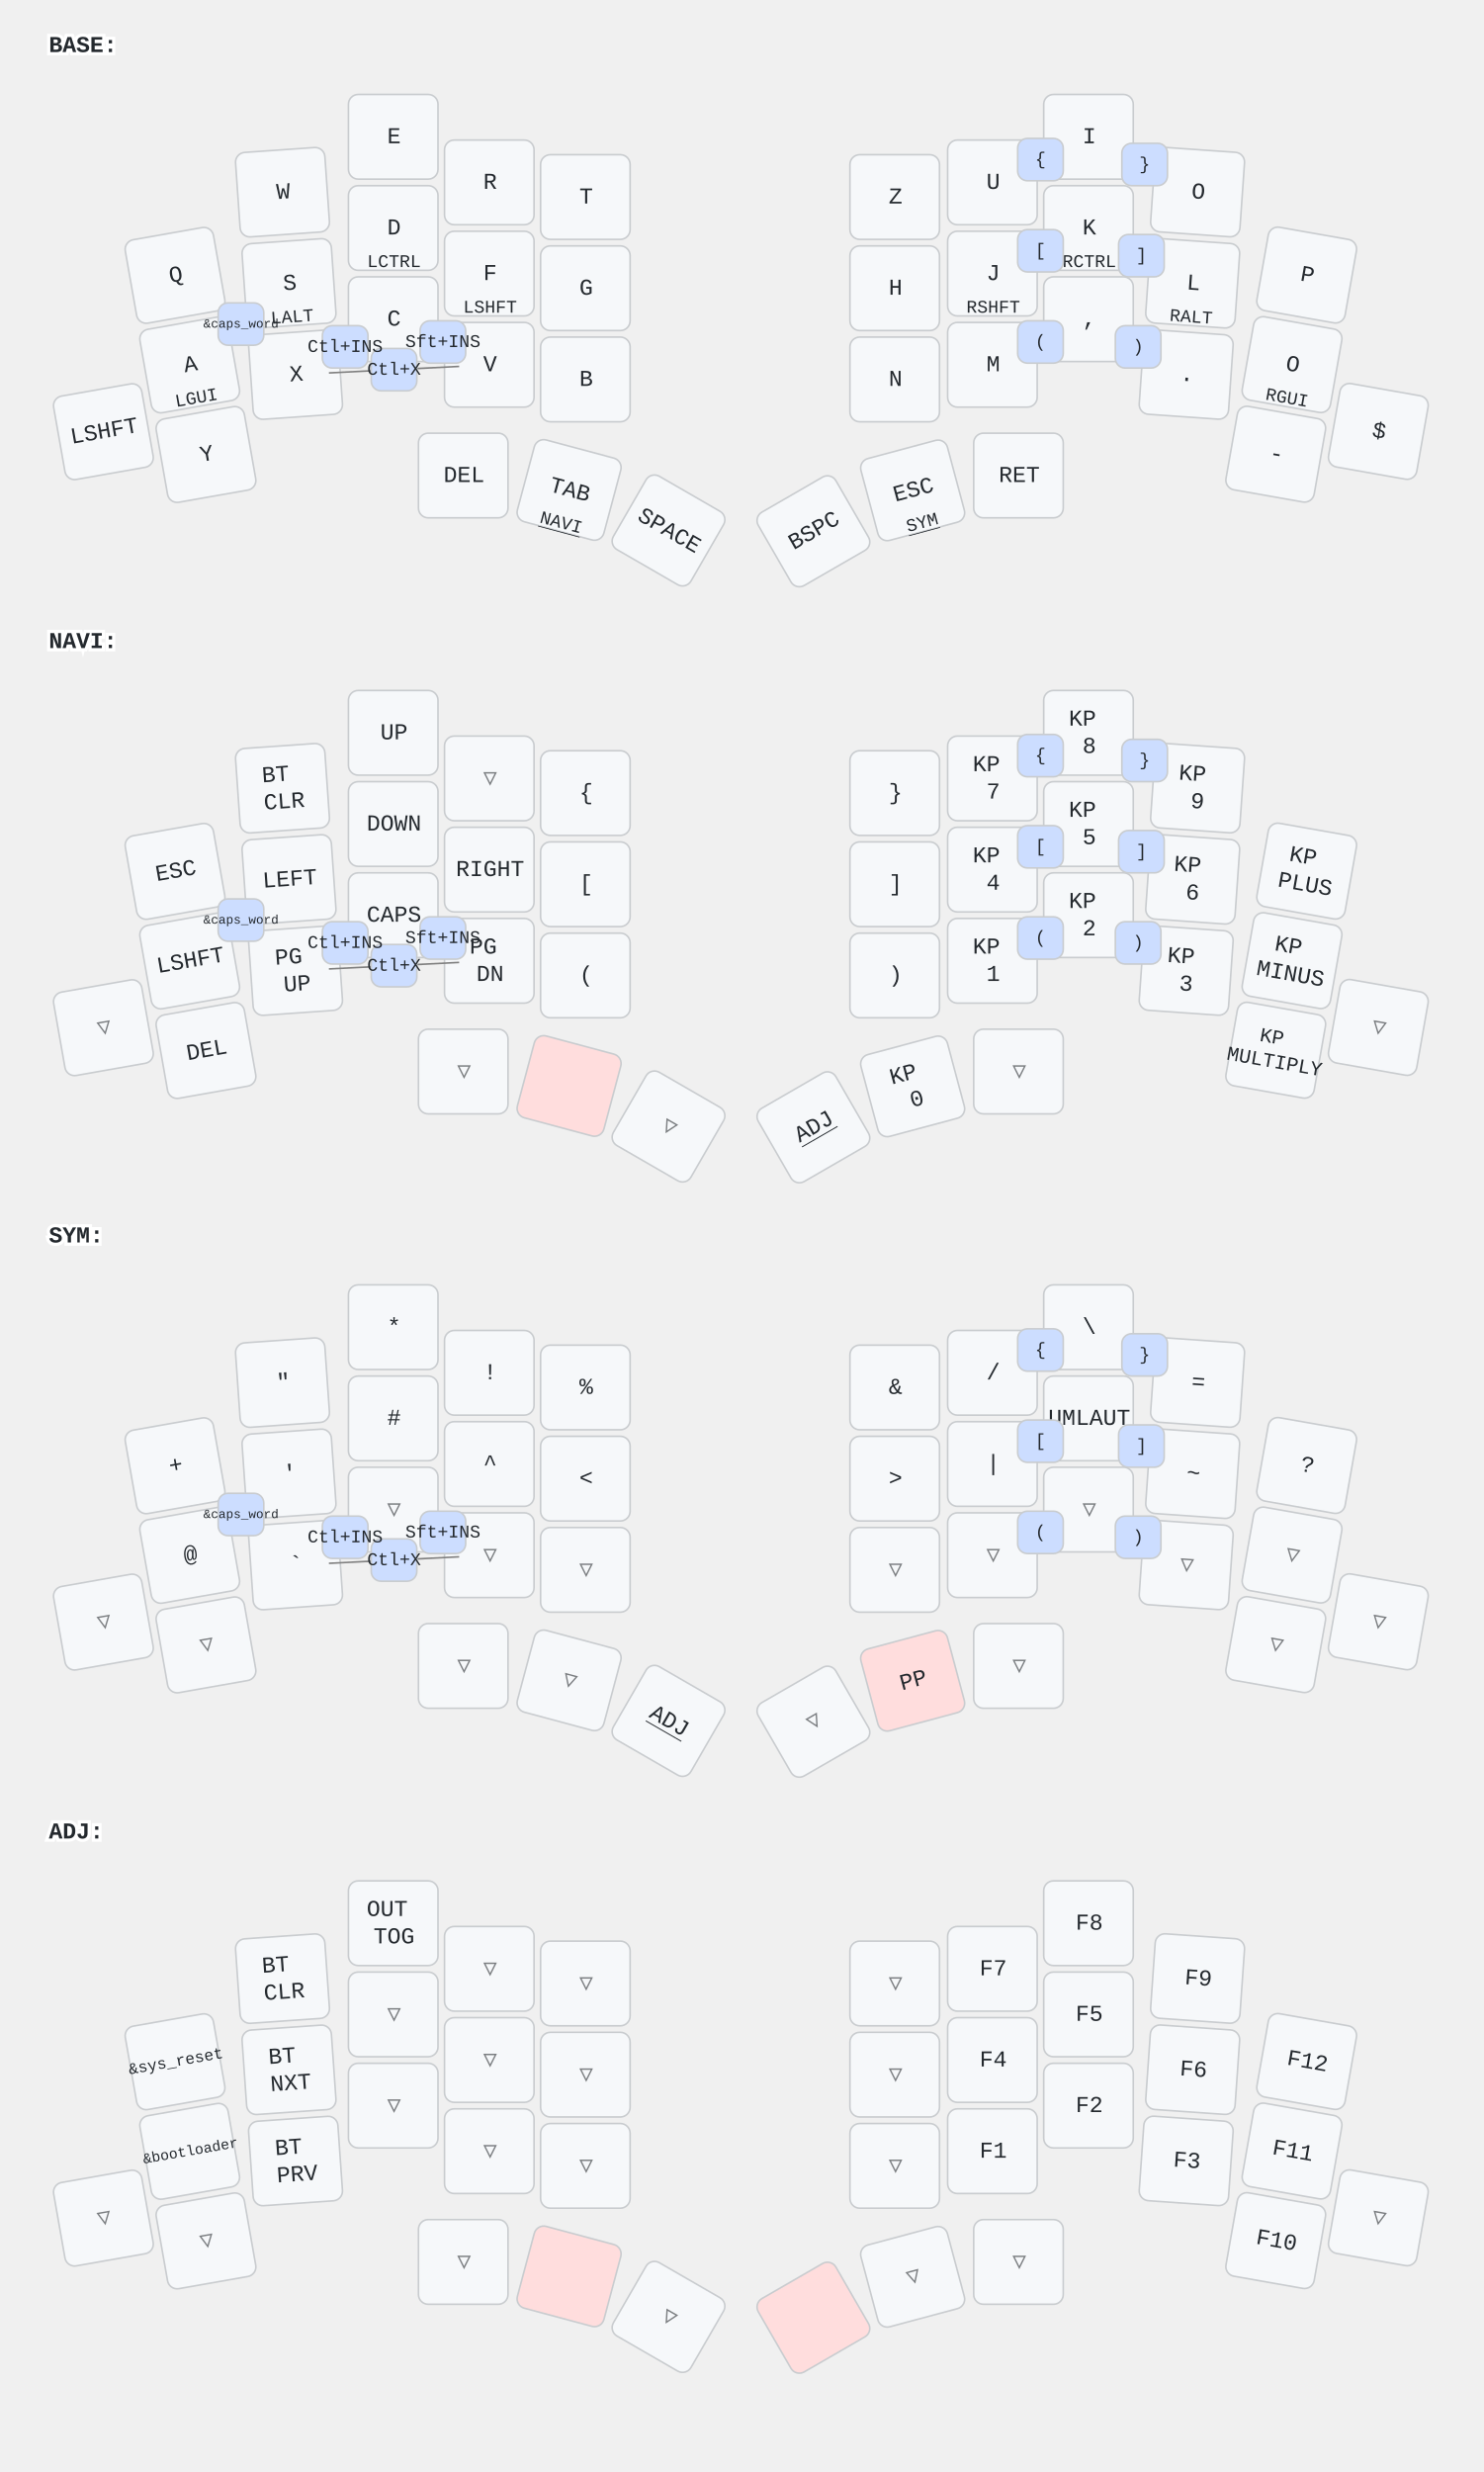
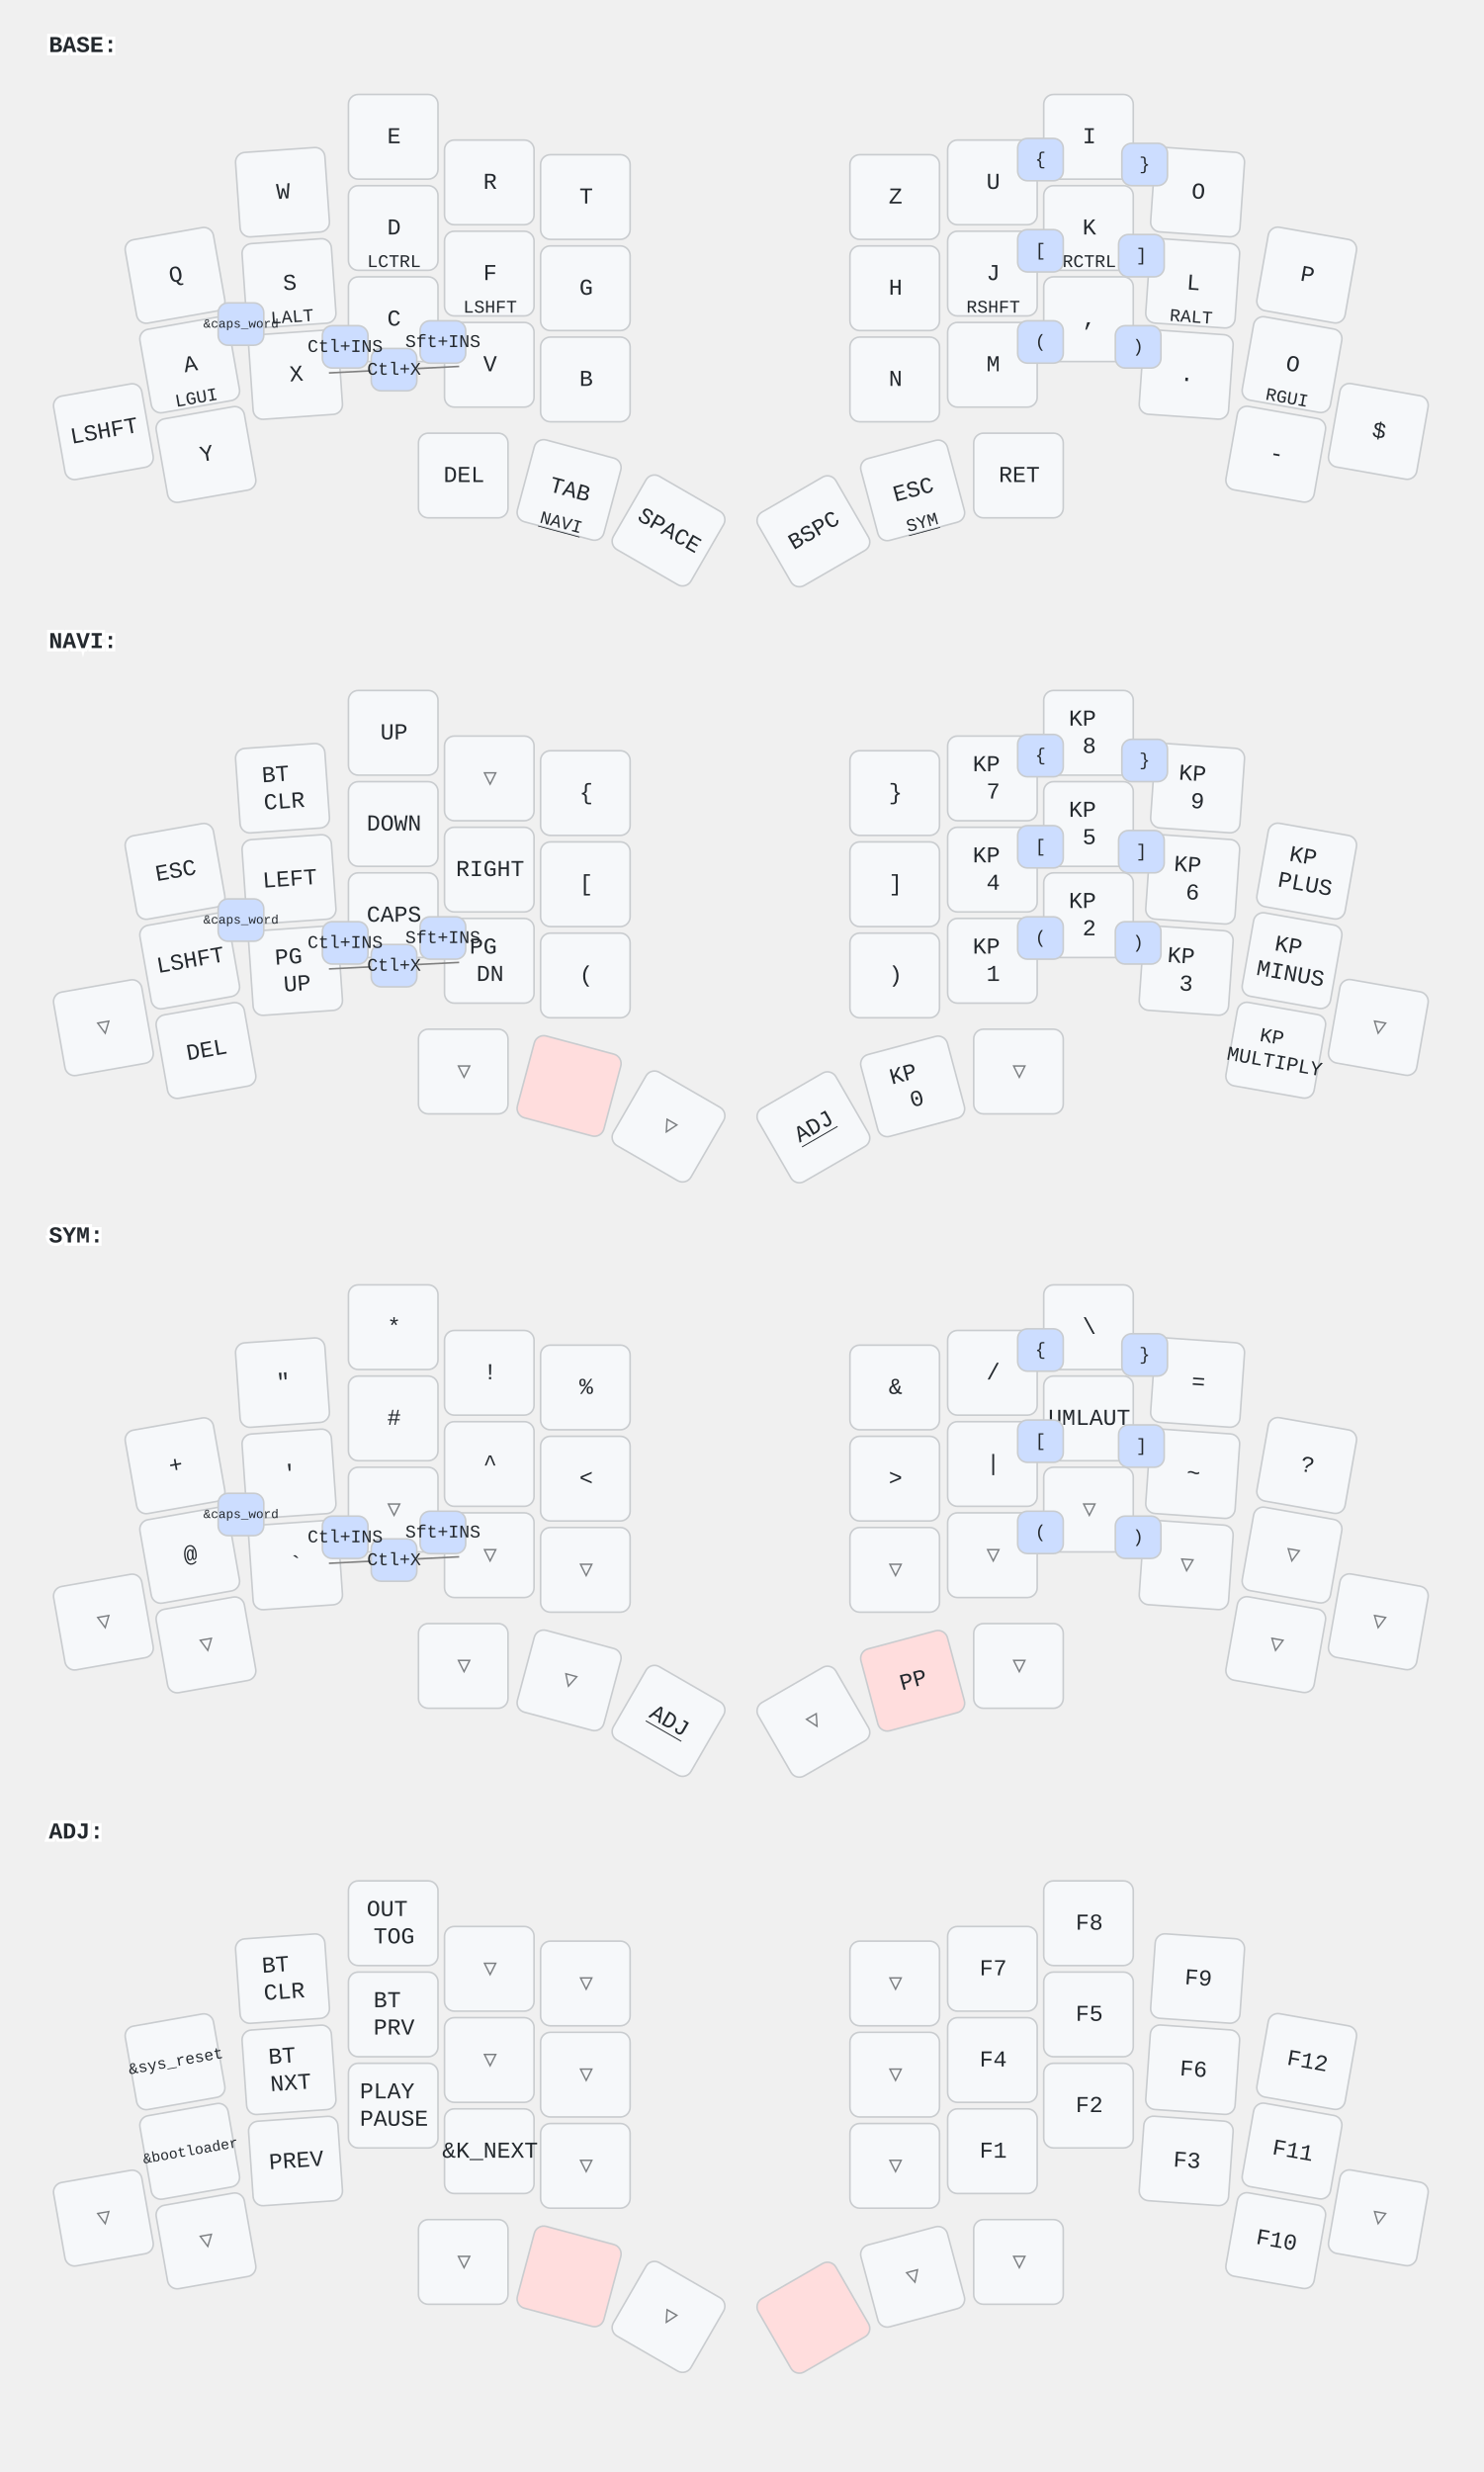
<svg xmlns="http://www.w3.org/2000/svg" width="911" height="1518" viewBox="0 0 911 1518" class="keymap">
  <style>/* inherit to force styles through use tags */
svg path {
    fill: inherit;
}

/* font and background color specifications */
svg.keymap {
    font-family: SFMono-Regular,Consolas,Liberation Mono,Menlo,monospace;
    font-size: 14px;
    font-kerning: normal;
    text-rendering: optimizeLegibility;
    fill: #24292e;
}

/* default key styling */
rect.key {
    fill: #f6f8fa;
}

rect.key, rect.combo {
    stroke: #c9cccf;
    stroke-width: 1;
}

/* default key side styling, only used is draw_key_sides is set */
rect.side {
    filter: brightness(90%);
}

/* color accent for combo boxes */
rect.combo, rect.combo-separate {
    fill: #cdf;
}

/* color accent for held keys */
rect.held, rect.combo.held {
    fill: #fdd;
}

/* color accent for ghost (optional) keys */
rect.ghost, rect.combo.ghost {
    stroke-dasharray: 4, 4;
    stroke-width: 2;
}

text {
    text-anchor: middle;
    dominant-baseline: middle;
}

/* styling for layer labels */
text.label {
    font-weight: bold;
    text-anchor: start;
    stroke: white;
    stroke-width: 4;
    paint-order: stroke;
}

/* styling for optional footer */
text.footer {
    text-anchor: end;
    dominant-baseline: auto;
    stroke: white;
    stroke-width: 4;
    paint-order: stroke;
}

/* styling for combo tap, and key non-tap label text */
text.combo, text.hold, text.shifted, text.left, text.right {
    font-size: 11px;
}

text.hold {
    text-anchor: middle;
    dominant-baseline: auto;
}

text.shifted {
    text-anchor: middle;
    dominant-baseline: hanging;
}

text.left {
    text-anchor: start;
}

text.right {
    text-anchor: end;
}

text.layer-activator {
    text-decoration: underline;
}

/* styling for hold/shifted label text in combo box */
text.combo.hold, text.combo.shifted, text.combo.left, text.combo.right {
    font-size: 8px;
}

/* lighter symbol for transparent keys */
text.trans {
    fill: #7b7e81;
}

/* styling for combo dendrons */
path.combo {
    stroke-width: 1;
    stroke: gray;
    fill: none;
}

/* Start Tabler Icons Cleanup */
/* cannot use height/width with glyphs */
.icon-tabler &gt; path {
    fill: inherit;
    stroke: inherit;
    stroke-width: 2;
}
/* hide tabler's default box */
.icon-tabler &gt; path[stroke="none"][fill="none"] {
    visibility: hidden;
}
/* End Tabler Icons Cleanup */
</style>
  <g transform="translate(30, 0)" class="layer-BASE">
    <text x="0" y="28" class="label" id="BASE">BASE:</text>
    <g transform="translate(0, 56)">
      <g transform="translate(78, 113) rotate(-10.0)" class="key keypos-0">
        <rect rx="6" ry="6" x="-28" y="-26" width="55" height="52" class="key" />
        <text x="0" y="0" class="key tap">Q</text>
      </g>
      <g transform="translate(144, 62) rotate(-4.0)" class="key keypos-1">
        <rect rx="6" ry="6" x="-28" y="-26" width="55" height="52" class="key" />
        <text x="0" y="0" class="key tap">W</text>
      </g>
      <g transform="translate(212, 28)" class="key keypos-2">
        <rect rx="6" ry="6" x="-28" y="-26" width="55" height="52" class="key" />
        <text x="0" y="0" class="key tap">E</text>
      </g>
      <g transform="translate(271, 56)" class="key keypos-3">
        <rect rx="6" ry="6" x="-28" y="-26" width="55" height="52" class="key" />
        <text x="0" y="0" class="key tap">R</text>
      </g>
      <g transform="translate(330, 65)" class="key keypos-4">
        <rect rx="6" ry="6" x="-28" y="-26" width="55" height="52" class="key" />
        <text x="0" y="0" class="key tap">T</text>
      </g>
      <g transform="translate(520, 65)" class="key keypos-5">
        <rect rx="6" ry="6" x="-28" y="-26" width="55" height="52" class="key" />
        <text x="0" y="0" class="key tap">Z</text>
      </g>
      <g transform="translate(580, 56)" class="key keypos-6">
        <rect rx="6" ry="6" x="-28" y="-26" width="55" height="52" class="key" />
        <text x="0" y="0" class="key tap">U</text>
      </g>
      <g transform="translate(639, 28)" class="key keypos-7">
        <rect rx="6" ry="6" x="-28" y="-26" width="55" height="52" class="key" />
        <text x="0" y="0" class="key tap">I</text>
      </g>
      <g transform="translate(706, 62) rotate(4.0)" class="key keypos-8">
        <rect rx="6" ry="6" x="-28" y="-26" width="55" height="52" class="key" />
        <text x="0" y="0" class="key tap">O</text>
      </g>
      <g transform="translate(773, 113) rotate(10.0)" class="key keypos-9">
        <rect rx="6" ry="6" x="-28" y="-26" width="55" height="52" class="key" />
        <text x="0" y="0" class="key tap">P</text>
      </g>
      <g transform="translate(87, 168) rotate(-10.0)" class="key keypos-10">
        <rect rx="6" ry="6" x="-28" y="-26" width="55" height="52" class="key" />
        <text x="0" y="0" class="key tap">A</text>
        <text x="0" y="24" class="key hold">LGUI</text>
      </g>
      <g transform="translate(148, 118) rotate(-4.0)" class="key keypos-11">
        <rect rx="6" ry="6" x="-28" y="-26" width="55" height="52" class="key" />
        <text x="0" y="0" class="key tap">S</text>
        <text x="0" y="24" class="key hold">LALT</text>
      </g>
      <g transform="translate(212, 84)" class="key keypos-12">
        <rect rx="6" ry="6" x="-28" y="-26" width="55" height="52" class="key" />
        <text x="0" y="0" class="key tap">D</text>
        <text x="0" y="24" class="key hold">LCTRL</text>
      </g>
      <g transform="translate(271, 112)" class="key keypos-13">
        <rect rx="6" ry="6" x="-28" y="-26" width="55" height="52" class="key" />
        <text x="0" y="0" class="key tap">F</text>
        <text x="0" y="24" class="key hold">LSHFT</text>
      </g>
      <g transform="translate(330, 121)" class="key keypos-14">
        <rect rx="6" ry="6" x="-28" y="-26" width="55" height="52" class="key" />
        <text x="0" y="0" class="key tap">G</text>
      </g>
      <g transform="translate(520, 121)" class="key keypos-15">
        <rect rx="6" ry="6" x="-28" y="-26" width="55" height="52" class="key" />
        <text x="0" y="0" class="key tap">H</text>
      </g>
      <g transform="translate(580, 112)" class="key keypos-16">
        <rect rx="6" ry="6" x="-28" y="-26" width="55" height="52" class="key" />
        <text x="0" y="0" class="key tap">J</text>
        <text x="0" y="24" class="key hold">RSHFT</text>
      </g>
      <g transform="translate(639, 84)" class="key keypos-17">
        <rect rx="6" ry="6" x="-28" y="-26" width="55" height="52" class="key" />
        <text x="0" y="0" class="key tap">K</text>
        <text x="0" y="24" class="key hold">RCTRL</text>
      </g>
      <g transform="translate(703, 118) rotate(4.0)" class="key keypos-18">
        <rect rx="6" ry="6" x="-28" y="-26" width="55" height="52" class="key" />
        <text x="0" y="0" class="key tap">L</text>
        <text x="0" y="24" class="key hold">RALT</text>
      </g>
      <g transform="translate(764, 168) rotate(10.0)" class="key keypos-19">
        <rect rx="6" ry="6" x="-28" y="-26" width="55" height="52" class="key" />
        <text x="0" y="0" class="key tap">O</text>
        <text x="0" y="24" class="key hold">RGUI</text>
      </g>
      <g transform="translate(34, 209) rotate(-10.0)" class="key keypos-20">
        <rect rx="6" ry="6" x="-28" y="-26" width="55" height="52" class="key" />
        <text x="0" y="0" class="key tap">LSHFT</text>
      </g>
      <g transform="translate(97, 223) rotate(-10.0)" class="key keypos-21">
        <rect rx="6" ry="6" x="-28" y="-26" width="55" height="52" class="key" />
        <text x="0" y="0" class="key tap">Y</text>
      </g>
      <g transform="translate(152, 174) rotate(-4.0)" class="key keypos-22">
        <rect rx="6" ry="6" x="-28" y="-26" width="55" height="52" class="key" />
        <text x="0" y="0" class="key tap">X</text>
      </g>
      <g transform="translate(212, 140)" class="key keypos-23">
        <rect rx="6" ry="6" x="-28" y="-26" width="55" height="52" class="key" />
        <text x="0" y="0" class="key tap">C</text>
      </g>
      <g transform="translate(271, 168)" class="key keypos-24">
        <rect rx="6" ry="6" x="-28" y="-26" width="55" height="52" class="key" />
        <text x="0" y="0" class="key tap">V</text>
      </g>
      <g transform="translate(330, 177)" class="key keypos-25">
        <rect rx="6" ry="6" x="-28" y="-26" width="55" height="52" class="key" />
        <text x="0" y="0" class="key tap">B</text>
      </g>
      <g transform="translate(520, 177)" class="key keypos-26">
        <rect rx="6" ry="6" x="-28" y="-26" width="55" height="52" class="key" />
        <text x="0" y="0" class="key tap">N</text>
      </g>
      <g transform="translate(580, 168)" class="key keypos-27">
        <rect rx="6" ry="6" x="-28" y="-26" width="55" height="52" class="key" />
        <text x="0" y="0" class="key tap">M</text>
      </g>
      <g transform="translate(639, 140)" class="key keypos-28">
        <rect rx="6" ry="6" x="-28" y="-26" width="55" height="52" class="key" />
        <text x="0" y="0" class="key tap">,</text>
      </g>
      <g transform="translate(699, 174) rotate(4.0)" class="key keypos-29">
        <rect rx="6" ry="6" x="-28" y="-26" width="55" height="52" class="key" />
        <text x="0" y="0" class="key tap">.</text>
      </g>
      <g transform="translate(754, 223) rotate(10.0)" class="key keypos-30">
        <rect rx="6" ry="6" x="-28" y="-26" width="55" height="52" class="key" />
        <text x="0" y="0" class="key tap">-</text>
      </g>
      <g transform="translate(817, 209) rotate(10.0)" class="key keypos-31">
        <rect rx="6" ry="6" x="-28" y="-26" width="55" height="52" class="key" />
        <text x="0" y="0" class="key tap">$</text>
      </g>
      <g transform="translate(255, 236)" class="key keypos-32">
        <rect rx="6" ry="6" x="-28" y="-26" width="55" height="52" class="key" />
        <text x="0" y="0" class="key tap">DEL</text>
      </g>
      <g transform="translate(320, 245) rotate(15.0)" class="key keypos-33">
        <rect rx="6" ry="6" x="-28" y="-26" width="55" height="52" class="key" />
        <text x="0" y="0" class="key tap">TAB</text>
        <a href="#NAVI">
          <text x="0" y="24" class="key hold layer-activator">NAVI</text>
        </a>
      </g>
      <g transform="translate(381, 270) rotate(30.0)" class="key keypos-34">
        <rect rx="6" ry="6" x="-28" y="-26" width="55" height="52" class="key" />
        <text x="0" y="0" class="key tap">SPACE</text>
      </g>
      <g transform="translate(470, 270) rotate(-30.0)" class="key keypos-35">
        <rect rx="6" ry="6" x="-28" y="-26" width="55" height="52" class="key" />
        <text x="0" y="0" class="key tap">BSPC</text>
      </g>
      <g transform="translate(531, 245) rotate(-15.0)" class="key keypos-36">
        <rect rx="6" ry="6" x="-28" y="-26" width="55" height="52" class="key" />
        <text x="0" y="0" class="key tap">ESC</text>
        <a href="#SYM">
          <text x="0" y="24" class="key hold layer-activator">SYM</text>
        </a>
      </g>
      <g transform="translate(596, 236)" class="key keypos-37">
        <rect rx="6" ry="6" x="-28" y="-26" width="55" height="52" class="key" />
        <text x="0" y="0" class="key tap">RET</text>
      </g>
      <g class="combo combopos-0">
        <rect rx="6" ry="6" x="595" y="29" width="28" height="26" class="combo" />
        <text x="609" y="42" class="combo tap">{</text>
      </g>
      <g class="combo combopos-1">
        <rect rx="6" ry="6" x="659" y="32" width="28" height="26" class="combo" />
        <text x="673" y="45" class="combo tap">}</text>
      </g>
      <g class="combo combopos-2">
        <rect rx="6" ry="6" x="595" y="85" width="28" height="26" class="combo" />
        <text x="609" y="98" class="combo tap">[</text>
      </g>
      <g class="combo combopos-3">
        <rect rx="6" ry="6" x="657" y="88" width="28" height="26" class="combo" />
        <text x="671" y="101" class="combo tap">]</text>
      </g>
      <g class="combo combopos-4">
        <rect rx="6" ry="6" x="595" y="141" width="28" height="26" class="combo" />
        <text x="609" y="154" class="combo tap">(</text>
      </g>
      <g class="combo combopos-5">
        <rect rx="6" ry="6" x="655" y="144" width="28" height="26" class="combo" />
        <text x="669" y="157" class="combo tap">)</text>
      </g>
      <g class="combo combopos-6">
        <path d="M212,171 l-40,2" class="combo" />
        <path d="M212,171 l40,-2" class="combo" />
        <rect rx="6" ry="6" x="198" y="158" width="28" height="26" class="combo" />
        <text x="212" y="171" class="combo tap">Ctl+X</text>
      </g>
      <g class="combo combopos-7">
        <rect rx="6" ry="6" x="168" y="144" width="28" height="26" class="combo" />
        <text x="182" y="157" class="combo tap">Ctl+INS</text>
      </g>
      <g class="combo combopos-8">
        <rect rx="6" ry="6" x="228" y="141" width="28" height="26" class="combo" />
        <text x="242" y="154" class="combo tap">Sft+INS</text>
      </g>
      <g class="combo combopos-9">
        <rect rx="6" ry="6" x="104" y="130" width="28" height="26" class="combo" />
        <text x="118" y="143" class="combo tap">
          <tspan style="font-size: 70%">&amp;caps_word</tspan>
        </text>
      </g>
    </g>
  </g>
  <g transform="translate(30, 366)" class="layer-NAVI">
    <text x="0" y="28" class="label" id="NAVI">NAVI:</text>
    <g transform="translate(0, 56)">
      <g transform="translate(78, 113) rotate(-10.0)" class="key keypos-0">
        <rect rx="6" ry="6" x="-28" y="-26" width="55" height="52" class="key" />
        <text x="0" y="0" class="key tap">ESC</text>
      </g>
      <g transform="translate(144, 62) rotate(-4.0)" class="key keypos-1">
        <rect rx="6" ry="6" x="-28" y="-26" width="55" height="52" class="key" />
        <text x="0" y="0" class="key tap">
          <tspan x="0" dy="-0.6em">BT</tspan>
          <tspan x="0" dy="1.2em">CLR</tspan>
        </text>
      </g>
      <g transform="translate(212, 28)" class="key keypos-2">
        <rect rx="6" ry="6" x="-28" y="-26" width="55" height="52" class="key" />
        <text x="0" y="0" class="key tap">UP</text>
      </g>
      <g transform="translate(271, 56)" class="key trans keypos-3">
        <rect rx="6" ry="6" x="-28" y="-26" width="55" height="52" class="key trans" />
        <text x="0" y="0" class="key trans tap">▽</text>
      </g>
      <g transform="translate(330, 65)" class="key keypos-4">
        <rect rx="6" ry="6" x="-28" y="-26" width="55" height="52" class="key" />
        <text x="0" y="0" class="key tap">{</text>
      </g>
      <g transform="translate(520, 65)" class="key keypos-5">
        <rect rx="6" ry="6" x="-28" y="-26" width="55" height="52" class="key" />
        <text x="0" y="0" class="key tap">}</text>
      </g>
      <g transform="translate(580, 56)" class="key keypos-6">
        <rect rx="6" ry="6" x="-28" y="-26" width="55" height="52" class="key" />
        <text x="0" y="0" class="key tap">
          <tspan x="0" dy="-0.6em">KP</tspan>
          <tspan x="0" dy="1.2em">7</tspan>
        </text>
      </g>
      <g transform="translate(639, 28)" class="key keypos-7">
        <rect rx="6" ry="6" x="-28" y="-26" width="55" height="52" class="key" />
        <text x="0" y="0" class="key tap">
          <tspan x="0" dy="-0.6em">KP</tspan>
          <tspan x="0" dy="1.2em">8</tspan>
        </text>
      </g>
      <g transform="translate(706, 62) rotate(4.0)" class="key keypos-8">
        <rect rx="6" ry="6" x="-28" y="-26" width="55" height="52" class="key" />
        <text x="0" y="0" class="key tap">
          <tspan x="0" dy="-0.6em">KP</tspan>
          <tspan x="0" dy="1.2em">9</tspan>
        </text>
      </g>
      <g transform="translate(773, 113) rotate(10.0)" class="key keypos-9">
        <rect rx="6" ry="6" x="-28" y="-26" width="55" height="52" class="key" />
        <text x="0" y="0" class="key tap">
          <tspan x="0" dy="-0.6em">KP</tspan>
          <tspan x="0" dy="1.2em">PLUS</tspan>
        </text>
      </g>
      <g transform="translate(87, 168) rotate(-10.0)" class="key keypos-10">
        <rect rx="6" ry="6" x="-28" y="-26" width="55" height="52" class="key" />
        <text x="0" y="0" class="key tap">LSHFT</text>
      </g>
      <g transform="translate(148, 118) rotate(-4.0)" class="key keypos-11">
        <rect rx="6" ry="6" x="-28" y="-26" width="55" height="52" class="key" />
        <text x="0" y="0" class="key tap">LEFT</text>
      </g>
      <g transform="translate(212, 84)" class="key keypos-12">
        <rect rx="6" ry="6" x="-28" y="-26" width="55" height="52" class="key" />
        <text x="0" y="0" class="key tap">DOWN</text>
      </g>
      <g transform="translate(271, 112)" class="key keypos-13">
        <rect rx="6" ry="6" x="-28" y="-26" width="55" height="52" class="key" />
        <text x="0" y="0" class="key tap">RIGHT</text>
      </g>
      <g transform="translate(330, 121)" class="key keypos-14">
        <rect rx="6" ry="6" x="-28" y="-26" width="55" height="52" class="key" />
        <text x="0" y="0" class="key tap">[</text>
      </g>
      <g transform="translate(520, 121)" class="key keypos-15">
        <rect rx="6" ry="6" x="-28" y="-26" width="55" height="52" class="key" />
        <text x="0" y="0" class="key tap">]</text>
      </g>
      <g transform="translate(580, 112)" class="key keypos-16">
        <rect rx="6" ry="6" x="-28" y="-26" width="55" height="52" class="key" />
        <text x="0" y="0" class="key tap">
          <tspan x="0" dy="-0.6em">KP</tspan>
          <tspan x="0" dy="1.2em">4</tspan>
        </text>
      </g>
      <g transform="translate(639, 84)" class="key keypos-17">
        <rect rx="6" ry="6" x="-28" y="-26" width="55" height="52" class="key" />
        <text x="0" y="0" class="key tap">
          <tspan x="0" dy="-0.6em">KP</tspan>
          <tspan x="0" dy="1.2em">5</tspan>
        </text>
      </g>
      <g transform="translate(703, 118) rotate(4.0)" class="key keypos-18">
        <rect rx="6" ry="6" x="-28" y="-26" width="55" height="52" class="key" />
        <text x="0" y="0" class="key tap">
          <tspan x="0" dy="-0.6em">KP</tspan>
          <tspan x="0" dy="1.2em">6</tspan>
        </text>
      </g>
      <g transform="translate(764, 168) rotate(10.0)" class="key keypos-19">
        <rect rx="6" ry="6" x="-28" y="-26" width="55" height="52" class="key" />
        <text x="0" y="0" class="key tap">
          <tspan x="0" dy="-0.6em">KP</tspan>
          <tspan x="0" dy="1.2em">MINUS</tspan>
        </text>
      </g>
      <g transform="translate(34, 209) rotate(-10.0)" class="key trans keypos-20">
        <rect rx="6" ry="6" x="-28" y="-26" width="55" height="52" class="key trans" />
        <text x="0" y="0" class="key trans tap">▽</text>
      </g>
      <g transform="translate(97, 223) rotate(-10.0)" class="key keypos-21">
        <rect rx="6" ry="6" x="-28" y="-26" width="55" height="52" class="key" />
        <text x="0" y="0" class="key tap">DEL</text>
      </g>
      <g transform="translate(152, 174) rotate(-4.0)" class="key keypos-22">
        <rect rx="6" ry="6" x="-28" y="-26" width="55" height="52" class="key" />
        <text x="0" y="0" class="key tap">
          <tspan x="0" dy="-0.6em">PG</tspan>
          <tspan x="0" dy="1.2em">UP</tspan>
        </text>
      </g>
      <g transform="translate(212, 140)" class="key keypos-23">
        <rect rx="6" ry="6" x="-28" y="-26" width="55" height="52" class="key" />
        <text x="0" y="0" class="key tap">CAPS</text>
      </g>
      <g transform="translate(271, 168)" class="key keypos-24">
        <rect rx="6" ry="6" x="-28" y="-26" width="55" height="52" class="key" />
        <text x="0" y="0" class="key tap">
          <tspan x="0" dy="-0.6em">PG</tspan>
          <tspan x="0" dy="1.2em">DN</tspan>
        </text>
      </g>
      <g transform="translate(330, 177)" class="key keypos-25">
        <rect rx="6" ry="6" x="-28" y="-26" width="55" height="52" class="key" />
        <text x="0" y="0" class="key tap">(</text>
      </g>
      <g transform="translate(520, 177)" class="key keypos-26">
        <rect rx="6" ry="6" x="-28" y="-26" width="55" height="52" class="key" />
        <text x="0" y="0" class="key tap">)</text>
      </g>
      <g transform="translate(580, 168)" class="key keypos-27">
        <rect rx="6" ry="6" x="-28" y="-26" width="55" height="52" class="key" />
        <text x="0" y="0" class="key tap">
          <tspan x="0" dy="-0.6em">KP</tspan>
          <tspan x="0" dy="1.2em">1</tspan>
        </text>
      </g>
      <g transform="translate(639, 140)" class="key keypos-28">
        <rect rx="6" ry="6" x="-28" y="-26" width="55" height="52" class="key" />
        <text x="0" y="0" class="key tap">
          <tspan x="0" dy="-0.6em">KP</tspan>
          <tspan x="0" dy="1.2em">2</tspan>
        </text>
      </g>
      <g transform="translate(699, 174) rotate(4.0)" class="key keypos-29">
        <rect rx="6" ry="6" x="-28" y="-26" width="55" height="52" class="key" />
        <text x="0" y="0" class="key tap">
          <tspan x="0" dy="-0.6em">KP</tspan>
          <tspan x="0" dy="1.2em">3</tspan>
        </text>
      </g>
      <g transform="translate(754, 223) rotate(10.0)" class="key keypos-30">
        <rect rx="6" ry="6" x="-28" y="-26" width="55" height="52" class="key" />
        <text x="0" y="0" class="key tap">
          <tspan x="0" dy="-0.6em" style="font-size: 88%">KP</tspan>
          <tspan x="0" dy="1.2em" style="font-size: 88%">MULTIPLY</tspan>
        </text>
      </g>
      <g transform="translate(817, 209) rotate(10.0)" class="key trans keypos-31">
        <rect rx="6" ry="6" x="-28" y="-26" width="55" height="52" class="key trans" />
        <text x="0" y="0" class="key trans tap">▽</text>
      </g>
      <g transform="translate(255, 236)" class="key trans keypos-32">
        <rect rx="6" ry="6" x="-28" y="-26" width="55" height="52" class="key trans" />
        <text x="0" y="0" class="key trans tap">▽</text>
      </g>
      <g transform="translate(320, 245) rotate(15.0)" class="key held keypos-33">
        <rect rx="6" ry="6" x="-28" y="-26" width="55" height="52" class="key held" />
      </g>
      <g transform="translate(381, 270) rotate(30.0)" class="key trans keypos-34">
        <rect rx="6" ry="6" x="-28" y="-26" width="55" height="52" class="key trans" />
        <text x="0" y="0" class="key trans tap">▽</text>
      </g>
      <g transform="translate(470, 270) rotate(-30.0)" class="key keypos-35">
        <rect rx="6" ry="6" x="-28" y="-26" width="55" height="52" class="key" />
        <a href="#ADJ">
          <text x="0" y="0" class="key tap layer-activator">ADJ</text>
        </a>
      </g>
      <g transform="translate(531, 245) rotate(-15.0)" class="key keypos-36">
        <rect rx="6" ry="6" x="-28" y="-26" width="55" height="52" class="key" />
        <text x="0" y="0" class="key tap">
          <tspan x="0" dy="-0.6em">KP</tspan>
          <tspan x="0" dy="1.2em">0</tspan>
        </text>
      </g>
      <g transform="translate(596, 236)" class="key trans keypos-37">
        <rect rx="6" ry="6" x="-28" y="-26" width="55" height="52" class="key trans" />
        <text x="0" y="0" class="key trans tap">▽</text>
      </g>
      <g class="combo combopos-0">
        <rect rx="6" ry="6" x="595" y="29" width="28" height="26" class="combo" />
        <text x="609" y="42" class="combo tap">{</text>
      </g>
      <g class="combo combopos-1">
        <rect rx="6" ry="6" x="659" y="32" width="28" height="26" class="combo" />
        <text x="673" y="45" class="combo tap">}</text>
      </g>
      <g class="combo combopos-2">
        <rect rx="6" ry="6" x="595" y="85" width="28" height="26" class="combo" />
        <text x="609" y="98" class="combo tap">[</text>
      </g>
      <g class="combo combopos-3">
        <rect rx="6" ry="6" x="657" y="88" width="28" height="26" class="combo" />
        <text x="671" y="101" class="combo tap">]</text>
      </g>
      <g class="combo combopos-4">
        <rect rx="6" ry="6" x="595" y="141" width="28" height="26" class="combo" />
        <text x="609" y="154" class="combo tap">(</text>
      </g>
      <g class="combo combopos-5">
        <rect rx="6" ry="6" x="655" y="144" width="28" height="26" class="combo" />
        <text x="669" y="157" class="combo tap">)</text>
      </g>
      <g class="combo combopos-6">
        <path d="M212,171 l-40,2" class="combo" />
        <path d="M212,171 l40,-2" class="combo" />
        <rect rx="6" ry="6" x="198" y="158" width="28" height="26" class="combo" />
        <text x="212" y="171" class="combo tap">Ctl+X</text>
      </g>
      <g class="combo combopos-7">
        <rect rx="6" ry="6" x="168" y="144" width="28" height="26" class="combo" />
        <text x="182" y="157" class="combo tap">Ctl+INS</text>
      </g>
      <g class="combo combopos-8">
        <rect rx="6" ry="6" x="228" y="141" width="28" height="26" class="combo" />
        <text x="242" y="154" class="combo tap">Sft+INS</text>
      </g>
      <g class="combo combopos-9">
        <rect rx="6" ry="6" x="104" y="130" width="28" height="26" class="combo" />
        <text x="118" y="143" class="combo tap">
          <tspan style="font-size: 70%">&amp;caps_word</tspan>
        </text>
      </g>
    </g>
  </g>
  <g transform="translate(30, 731)" class="layer-SYM">
    <text x="0" y="28" class="label" id="SYM">SYM:</text>
    <g transform="translate(0, 56)">
      <g transform="translate(78, 113) rotate(-10.0)" class="key keypos-0">
        <rect rx="6" ry="6" x="-28" y="-26" width="55" height="52" class="key" />
        <text x="0" y="0" class="key tap">+</text>
      </g>
      <g transform="translate(144, 62) rotate(-4.0)" class="key keypos-1">
        <rect rx="6" ry="6" x="-28" y="-26" width="55" height="52" class="key" />
        <text x="0" y="0" class="key tap">"</text>
      </g>
      <g transform="translate(212, 28)" class="key keypos-2">
        <rect rx="6" ry="6" x="-28" y="-26" width="55" height="52" class="key" />
        <text x="0" y="0" class="key tap">*</text>
      </g>
      <g transform="translate(271, 56)" class="key keypos-3">
        <rect rx="6" ry="6" x="-28" y="-26" width="55" height="52" class="key" />
        <text x="0" y="0" class="key tap">!</text>
      </g>
      <g transform="translate(330, 65)" class="key keypos-4">
        <rect rx="6" ry="6" x="-28" y="-26" width="55" height="52" class="key" />
        <text x="0" y="0" class="key tap">%</text>
      </g>
      <g transform="translate(520, 65)" class="key keypos-5">
        <rect rx="6" ry="6" x="-28" y="-26" width="55" height="52" class="key" />
        <text x="0" y="0" class="key tap">&amp;</text>
      </g>
      <g transform="translate(580, 56)" class="key keypos-6">
        <rect rx="6" ry="6" x="-28" y="-26" width="55" height="52" class="key" />
        <text x="0" y="0" class="key tap">/</text>
      </g>
      <g transform="translate(639, 28)" class="key keypos-7">
        <rect rx="6" ry="6" x="-28" y="-26" width="55" height="52" class="key" />
        <text x="0" y="0" class="key tap">\</text>
      </g>
      <g transform="translate(706, 62) rotate(4.0)" class="key keypos-8">
        <rect rx="6" ry="6" x="-28" y="-26" width="55" height="52" class="key" />
        <text x="0" y="0" class="key tap">=</text>
      </g>
      <g transform="translate(773, 113) rotate(10.0)" class="key keypos-9">
        <rect rx="6" ry="6" x="-28" y="-26" width="55" height="52" class="key" />
        <text x="0" y="0" class="key tap">?</text>
      </g>
      <g transform="translate(87, 168) rotate(-10.0)" class="key keypos-10">
        <rect rx="6" ry="6" x="-28" y="-26" width="55" height="52" class="key" />
        <text x="0" y="0" class="key tap">@</text>
      </g>
      <g transform="translate(148, 118) rotate(-4.0)" class="key keypos-11">
        <rect rx="6" ry="6" x="-28" y="-26" width="55" height="52" class="key" />
        <text x="0" y="0" class="key tap">'</text>
      </g>
      <g transform="translate(212, 84)" class="key keypos-12">
        <rect rx="6" ry="6" x="-28" y="-26" width="55" height="52" class="key" />
        <text x="0" y="0" class="key tap">#</text>
      </g>
      <g transform="translate(271, 112)" class="key keypos-13">
        <rect rx="6" ry="6" x="-28" y="-26" width="55" height="52" class="key" />
        <text x="0" y="0" class="key tap">^</text>
      </g>
      <g transform="translate(330, 121)" class="key keypos-14">
        <rect rx="6" ry="6" x="-28" y="-26" width="55" height="52" class="key" />
        <text x="0" y="0" class="key tap">&lt;</text>
      </g>
      <g transform="translate(520, 121)" class="key keypos-15">
        <rect rx="6" ry="6" x="-28" y="-26" width="55" height="52" class="key" />
        <text x="0" y="0" class="key tap">&gt;</text>
      </g>
      <g transform="translate(580, 112)" class="key keypos-16">
        <rect rx="6" ry="6" x="-28" y="-26" width="55" height="52" class="key" />
        <text x="0" y="0" class="key tap">|</text>
      </g>
      <g transform="translate(639, 84)" class="key keypos-17">
        <rect rx="6" ry="6" x="-28" y="-26" width="55" height="52" class="key" />
        <text x="0" y="0" class="key tap">UMLAUT</text>
      </g>
      <g transform="translate(703, 118) rotate(4.0)" class="key keypos-18">
        <rect rx="6" ry="6" x="-28" y="-26" width="55" height="52" class="key" />
        <text x="0" y="0" class="key tap">~</text>
      </g>
      <g transform="translate(764, 168) rotate(10.0)" class="key trans keypos-19">
        <rect rx="6" ry="6" x="-28" y="-26" width="55" height="52" class="key trans" />
        <text x="0" y="0" class="key trans tap">▽</text>
      </g>
      <g transform="translate(34, 209) rotate(-10.0)" class="key trans keypos-20">
        <rect rx="6" ry="6" x="-28" y="-26" width="55" height="52" class="key trans" />
        <text x="0" y="0" class="key trans tap">▽</text>
      </g>
      <g transform="translate(97, 223) rotate(-10.0)" class="key trans keypos-21">
        <rect rx="6" ry="6" x="-28" y="-26" width="55" height="52" class="key trans" />
        <text x="0" y="0" class="key trans tap">▽</text>
      </g>
      <g transform="translate(152, 174) rotate(-4.0)" class="key keypos-22">
        <rect rx="6" ry="6" x="-28" y="-26" width="55" height="52" class="key" />
        <text x="0" y="0" class="key tap">`</text>
      </g>
      <g transform="translate(212, 140)" class="key trans keypos-23">
        <rect rx="6" ry="6" x="-28" y="-26" width="55" height="52" class="key trans" />
        <text x="0" y="0" class="key trans tap">▽</text>
      </g>
      <g transform="translate(271, 168)" class="key trans keypos-24">
        <rect rx="6" ry="6" x="-28" y="-26" width="55" height="52" class="key trans" />
        <text x="0" y="0" class="key trans tap">▽</text>
      </g>
      <g transform="translate(330, 177)" class="key trans keypos-25">
        <rect rx="6" ry="6" x="-28" y="-26" width="55" height="52" class="key trans" />
        <text x="0" y="0" class="key trans tap">▽</text>
      </g>
      <g transform="translate(520, 177)" class="key trans keypos-26">
        <rect rx="6" ry="6" x="-28" y="-26" width="55" height="52" class="key trans" />
        <text x="0" y="0" class="key trans tap">▽</text>
      </g>
      <g transform="translate(580, 168)" class="key trans keypos-27">
        <rect rx="6" ry="6" x="-28" y="-26" width="55" height="52" class="key trans" />
        <text x="0" y="0" class="key trans tap">▽</text>
      </g>
      <g transform="translate(639, 140)" class="key trans keypos-28">
        <rect rx="6" ry="6" x="-28" y="-26" width="55" height="52" class="key trans" />
        <text x="0" y="0" class="key trans tap">▽</text>
      </g>
      <g transform="translate(699, 174) rotate(4.0)" class="key trans keypos-29">
        <rect rx="6" ry="6" x="-28" y="-26" width="55" height="52" class="key trans" />
        <text x="0" y="0" class="key trans tap">▽</text>
      </g>
      <g transform="translate(754, 223) rotate(10.0)" class="key trans keypos-30">
        <rect rx="6" ry="6" x="-28" y="-26" width="55" height="52" class="key trans" />
        <text x="0" y="0" class="key trans tap">▽</text>
      </g>
      <g transform="translate(817, 209) rotate(10.0)" class="key trans keypos-31">
        <rect rx="6" ry="6" x="-28" y="-26" width="55" height="52" class="key trans" />
        <text x="0" y="0" class="key trans tap">▽</text>
      </g>
      <g transform="translate(255, 236)" class="key trans keypos-32">
        <rect rx="6" ry="6" x="-28" y="-26" width="55" height="52" class="key trans" />
        <text x="0" y="0" class="key trans tap">▽</text>
      </g>
      <g transform="translate(320, 245) rotate(15.0)" class="key trans keypos-33">
        <rect rx="6" ry="6" x="-28" y="-26" width="55" height="52" class="key trans" />
        <text x="0" y="0" class="key trans tap">▽</text>
      </g>
      <g transform="translate(381, 270) rotate(30.0)" class="key keypos-34">
        <rect rx="6" ry="6" x="-28" y="-26" width="55" height="52" class="key" />
        <a href="#ADJ">
          <text x="0" y="0" class="key tap layer-activator">ADJ</text>
        </a>
      </g>
      <g transform="translate(470, 270) rotate(-30.0)" class="key trans keypos-35">
        <rect rx="6" ry="6" x="-28" y="-26" width="55" height="52" class="key trans" />
        <text x="0" y="0" class="key trans tap">▽</text>
      </g>
      <g transform="translate(531, 245) rotate(-15.0)" class="key held keypos-36">
        <rect rx="6" ry="6" x="-28" y="-26" width="55" height="52" class="key held" />
        <text x="0" y="0" class="key held tap">PP</text>
      </g>
      <g transform="translate(596, 236)" class="key trans keypos-37">
        <rect rx="6" ry="6" x="-28" y="-26" width="55" height="52" class="key trans" />
        <text x="0" y="0" class="key trans tap">▽</text>
      </g>
      <g class="combo combopos-0">
        <rect rx="6" ry="6" x="595" y="29" width="28" height="26" class="combo" />
        <text x="609" y="42" class="combo tap">{</text>
      </g>
      <g class="combo combopos-1">
        <rect rx="6" ry="6" x="659" y="32" width="28" height="26" class="combo" />
        <text x="673" y="45" class="combo tap">}</text>
      </g>
      <g class="combo combopos-2">
        <rect rx="6" ry="6" x="595" y="85" width="28" height="26" class="combo" />
        <text x="609" y="98" class="combo tap">[</text>
      </g>
      <g class="combo combopos-3">
        <rect rx="6" ry="6" x="657" y="88" width="28" height="26" class="combo" />
        <text x="671" y="101" class="combo tap">]</text>
      </g>
      <g class="combo combopos-4">
        <rect rx="6" ry="6" x="595" y="141" width="28" height="26" class="combo" />
        <text x="609" y="154" class="combo tap">(</text>
      </g>
      <g class="combo combopos-5">
        <rect rx="6" ry="6" x="655" y="144" width="28" height="26" class="combo" />
        <text x="669" y="157" class="combo tap">)</text>
      </g>
      <g class="combo combopos-6">
        <path d="M212,171 l-40,2" class="combo" />
        <path d="M212,171 l40,-2" class="combo" />
        <rect rx="6" ry="6" x="198" y="158" width="28" height="26" class="combo" />
        <text x="212" y="171" class="combo tap">Ctl+X</text>
      </g>
      <g class="combo combopos-7">
        <rect rx="6" ry="6" x="168" y="144" width="28" height="26" class="combo" />
        <text x="182" y="157" class="combo tap">Ctl+INS</text>
      </g>
      <g class="combo combopos-8">
        <rect rx="6" ry="6" x="228" y="141" width="28" height="26" class="combo" />
        <text x="242" y="154" class="combo tap">Sft+INS</text>
      </g>
      <g class="combo combopos-9">
        <rect rx="6" ry="6" x="104" y="130" width="28" height="26" class="combo" />
        <text x="118" y="143" class="combo tap">
          <tspan style="font-size: 70%">&amp;caps_word</tspan>
        </text>
      </g>
    </g>
  </g>
  <g transform="translate(30, 1097)" class="layer-ADJ">
    <text x="0" y="28" class="label" id="ADJ">ADJ:</text>
    <g transform="translate(0, 56)">
      <g transform="translate(78, 113) rotate(-10.0)" class="key keypos-0">
        <rect rx="6" ry="6" x="-28" y="-26" width="55" height="52" class="key" />
        <text x="0" y="0" class="key tap">
          <tspan style="font-size: 70%">&amp;sys_reset</tspan>
        </text>
      </g>
      <g transform="translate(144, 62) rotate(-4.0)" class="key keypos-1">
        <rect rx="6" ry="6" x="-28" y="-26" width="55" height="52" class="key" />
        <text x="0" y="0" class="key tap">
          <tspan x="0" dy="-0.6em">BT</tspan>
          <tspan x="0" dy="1.2em">CLR</tspan>
        </text>
      </g>
      <g transform="translate(212, 28)" class="key keypos-2">
        <rect rx="6" ry="6" x="-28" y="-26" width="55" height="52" class="key" />
        <text x="0" y="0" class="key tap">
          <tspan x="0" dy="-0.6em">OUT</tspan>
          <tspan x="0" dy="1.2em">TOG</tspan>
        </text>
      </g>
      <g transform="translate(271, 56)" class="key trans keypos-3">
        <rect rx="6" ry="6" x="-28" y="-26" width="55" height="52" class="key trans" />
        <text x="0" y="0" class="key trans tap">▽</text>
      </g>
      <g transform="translate(330, 65)" class="key trans keypos-4">
        <rect rx="6" ry="6" x="-28" y="-26" width="55" height="52" class="key trans" />
        <text x="0" y="0" class="key trans tap">▽</text>
      </g>
      <g transform="translate(520, 65)" class="key trans keypos-5">
        <rect rx="6" ry="6" x="-28" y="-26" width="55" height="52" class="key trans" />
        <text x="0" y="0" class="key trans tap">▽</text>
      </g>
      <g transform="translate(580, 56)" class="key keypos-6">
        <rect rx="6" ry="6" x="-28" y="-26" width="55" height="52" class="key" />
        <text x="0" y="0" class="key tap">F7</text>
      </g>
      <g transform="translate(639, 28)" class="key keypos-7">
        <rect rx="6" ry="6" x="-28" y="-26" width="55" height="52" class="key" />
        <text x="0" y="0" class="key tap">F8</text>
      </g>
      <g transform="translate(706, 62) rotate(4.0)" class="key keypos-8">
        <rect rx="6" ry="6" x="-28" y="-26" width="55" height="52" class="key" />
        <text x="0" y="0" class="key tap">F9</text>
      </g>
      <g transform="translate(773, 113) rotate(10.0)" class="key keypos-9">
        <rect rx="6" ry="6" x="-28" y="-26" width="55" height="52" class="key" />
        <text x="0" y="0" class="key tap">F12</text>
      </g>
      <g transform="translate(87, 168) rotate(-10.0)" class="key keypos-10">
        <rect rx="6" ry="6" x="-28" y="-26" width="55" height="52" class="key" />
        <text x="0" y="0" class="key tap">
          <tspan style="font-size: 64%">&amp;bootloader</tspan>
        </text>
      </g>
      <g transform="translate(148, 118) rotate(-4.0)" class="key keypos-11">
        <rect rx="6" ry="6" x="-28" y="-26" width="55" height="52" class="key" />
        <text x="0" y="0" class="key tap">
          <tspan x="0" dy="-0.6em">BT</tspan>
          <tspan x="0" dy="1.2em">NXT</tspan>
        </text>
      </g>
-       <g transform="translate(212, 84)" class="key trans keypos-12">
-         <rect rx="6" ry="6" x="-28" y="-26" width="55" height="52" class="key trans" />
-         <text x="0" y="0" class="key trans tap">▽</text>
-       </g>
-       <g transform="translate(271, 112)" class="key trans keypos-13">
-         <rect rx="6" ry="6" x="-28" y="-26" width="55" height="52" class="key trans" />
-         <text x="0" y="0" class="key trans tap">▽</text>
-       </g>
-       <g transform="translate(330, 121)" class="key trans keypos-14">
-         <rect rx="6" ry="6" x="-28" y="-26" width="55" height="52" class="key trans" />
-         <text x="0" y="0" class="key trans tap">▽</text>
-       </g>
-       <g transform="translate(520, 121)" class="key trans keypos-15">
-         <rect rx="6" ry="6" x="-28" y="-26" width="55" height="52" class="key trans" />
-         <text x="0" y="0" class="key trans tap">▽</text>
-       </g>
-       <g transform="translate(580, 112)" class="key keypos-16">
-         <rect rx="6" ry="6" x="-28" y="-26" width="55" height="52" class="key" />
-         <text x="0" y="0" class="key tap">F4</text>
-       </g>
-       <g transform="translate(639, 84)" class="key keypos-17">
-         <rect rx="6" ry="6" x="-28" y="-26" width="55" height="52" class="key" />
-         <text x="0" y="0" class="key tap">F5</text>
-       </g>
-       <g transform="translate(703, 118) rotate(4.0)" class="key keypos-18">
-         <rect rx="6" ry="6" x="-28" y="-26" width="55" height="52" class="key" />
-         <text x="0" y="0" class="key tap">F6</text>
-       </g>
-       <g transform="translate(764, 168) rotate(10.0)" class="key keypos-19">
-         <rect rx="6" ry="6" x="-28" y="-26" width="55" height="52" class="key" />
-         <text x="0" y="0" class="key tap">F11</text>
-       </g>
-       <g transform="translate(34, 209) rotate(-10.0)" class="key trans keypos-20">
-         <rect rx="6" ry="6" x="-28" y="-26" width="55" height="52" class="key trans" />
-         <text x="0" y="0" class="key trans tap">▽</text>
-       </g>
-       <g transform="translate(97, 223) rotate(-10.0)" class="key trans keypos-21">
-         <rect rx="6" ry="6" x="-28" y="-26" width="55" height="52" class="key trans" />
-         <text x="0" y="0" class="key trans tap">▽</text>
-       </g>
-       <g transform="translate(152, 174) rotate(-4.0)" class="key keypos-22">
+       <g transform="translate(212, 84)" class="key keypos-12">
        <rect rx="6" ry="6" x="-28" y="-26" width="55" height="52" class="key" />
        <text x="0" y="0" class="key tap">
          <tspan x="0" dy="-0.6em">BT</tspan>
          <tspan x="0" dy="1.2em">PRV</tspan>
        </text>
      </g>
-       <g transform="translate(212, 140)" class="key trans keypos-23">
-         <rect rx="6" ry="6" x="-28" y="-26" width="55" height="52" class="key trans" />
-         <text x="0" y="0" class="key trans tap">▽</text>
-       </g>
-       <g transform="translate(271, 168)" class="key trans keypos-24">
-         <rect rx="6" ry="6" x="-28" y="-26" width="55" height="52" class="key trans" />
-         <text x="0" y="0" class="key trans tap">▽</text>
+       <g transform="translate(271, 112)" class="key trans keypos-13">
+         <rect rx="6" ry="6" x="-28" y="-26" width="55" height="52" class="key trans" />
+         <text x="0" y="0" class="key trans tap">▽</text>
+       </g>
+       <g transform="translate(330, 121)" class="key trans keypos-14">
+         <rect rx="6" ry="6" x="-28" y="-26" width="55" height="52" class="key trans" />
+         <text x="0" y="0" class="key trans tap">▽</text>
+       </g>
+       <g transform="translate(520, 121)" class="key trans keypos-15">
+         <rect rx="6" ry="6" x="-28" y="-26" width="55" height="52" class="key trans" />
+         <text x="0" y="0" class="key trans tap">▽</text>
+       </g>
+       <g transform="translate(580, 112)" class="key keypos-16">
+         <rect rx="6" ry="6" x="-28" y="-26" width="55" height="52" class="key" />
+         <text x="0" y="0" class="key tap">F4</text>
+       </g>
+       <g transform="translate(639, 84)" class="key keypos-17">
+         <rect rx="6" ry="6" x="-28" y="-26" width="55" height="52" class="key" />
+         <text x="0" y="0" class="key tap">F5</text>
+       </g>
+       <g transform="translate(703, 118) rotate(4.0)" class="key keypos-18">
+         <rect rx="6" ry="6" x="-28" y="-26" width="55" height="52" class="key" />
+         <text x="0" y="0" class="key tap">F6</text>
+       </g>
+       <g transform="translate(764, 168) rotate(10.0)" class="key keypos-19">
+         <rect rx="6" ry="6" x="-28" y="-26" width="55" height="52" class="key" />
+         <text x="0" y="0" class="key tap">F11</text>
+       </g>
+       <g transform="translate(34, 209) rotate(-10.0)" class="key trans keypos-20">
+         <rect rx="6" ry="6" x="-28" y="-26" width="55" height="52" class="key trans" />
+         <text x="0" y="0" class="key trans tap">▽</text>
+       </g>
+       <g transform="translate(97, 223) rotate(-10.0)" class="key trans keypos-21">
+         <rect rx="6" ry="6" x="-28" y="-26" width="55" height="52" class="key trans" />
+         <text x="0" y="0" class="key trans tap">▽</text>
+       </g>
+       <g transform="translate(152, 174) rotate(-4.0)" class="key keypos-22">
+         <rect rx="6" ry="6" x="-28" y="-26" width="55" height="52" class="key" />
+         <text x="0" y="0" class="key tap">PREV</text>
+       </g>
+       <g transform="translate(212, 140)" class="key keypos-23">
+         <rect rx="6" ry="6" x="-28" y="-26" width="55" height="52" class="key" />
+         <text x="0" y="0" class="key tap">
+           <tspan x="0" dy="-0.6em">PLAY</tspan>
+           <tspan x="0" dy="1.2em">PAUSE</tspan>
+         </text>
+       </g>
+       <g transform="translate(271, 168)" class="key keypos-24">
+         <rect rx="6" ry="6" x="-28" y="-26" width="55" height="52" class="key" />
+         <text x="0" y="0" class="key tap">&amp;K_NEXT</text>
      </g>
      <g transform="translate(330, 177)" class="key trans keypos-25">
        <rect rx="6" ry="6" x="-28" y="-26" width="55" height="52" class="key trans" />
        <text x="0" y="0" class="key trans tap">▽</text>
      </g>
      <g transform="translate(520, 177)" class="key trans keypos-26">
        <rect rx="6" ry="6" x="-28" y="-26" width="55" height="52" class="key trans" />
        <text x="0" y="0" class="key trans tap">▽</text>
      </g>
      <g transform="translate(580, 168)" class="key keypos-27">
        <rect rx="6" ry="6" x="-28" y="-26" width="55" height="52" class="key" />
        <text x="0" y="0" class="key tap">F1</text>
      </g>
      <g transform="translate(639, 140)" class="key keypos-28">
        <rect rx="6" ry="6" x="-28" y="-26" width="55" height="52" class="key" />
        <text x="0" y="0" class="key tap">F2</text>
      </g>
      <g transform="translate(699, 174) rotate(4.0)" class="key keypos-29">
        <rect rx="6" ry="6" x="-28" y="-26" width="55" height="52" class="key" />
        <text x="0" y="0" class="key tap">F3</text>
      </g>
      <g transform="translate(754, 223) rotate(10.0)" class="key keypos-30">
        <rect rx="6" ry="6" x="-28" y="-26" width="55" height="52" class="key" />
        <text x="0" y="0" class="key tap">F10</text>
      </g>
      <g transform="translate(817, 209) rotate(10.0)" class="key trans keypos-31">
        <rect rx="6" ry="6" x="-28" y="-26" width="55" height="52" class="key trans" />
        <text x="0" y="0" class="key trans tap">▽</text>
      </g>
      <g transform="translate(255, 236)" class="key trans keypos-32">
        <rect rx="6" ry="6" x="-28" y="-26" width="55" height="52" class="key trans" />
        <text x="0" y="0" class="key trans tap">▽</text>
      </g>
      <g transform="translate(320, 245) rotate(15.0)" class="key held keypos-33">
        <rect rx="6" ry="6" x="-28" y="-26" width="55" height="52" class="key held" />
      </g>
      <g transform="translate(381, 270) rotate(30.0)" class="key trans keypos-34">
        <rect rx="6" ry="6" x="-28" y="-26" width="55" height="52" class="key trans" />
        <text x="0" y="0" class="key trans tap">▽</text>
      </g>
      <g transform="translate(470, 270) rotate(-30.0)" class="key held keypos-35">
        <rect rx="6" ry="6" x="-28" y="-26" width="55" height="52" class="key held" />
      </g>
      <g transform="translate(531, 245) rotate(-15.0)" class="key trans keypos-36">
        <rect rx="6" ry="6" x="-28" y="-26" width="55" height="52" class="key trans" />
        <text x="0" y="0" class="key trans tap">▽</text>
      </g>
      <g transform="translate(596, 236)" class="key trans keypos-37">
        <rect rx="6" ry="6" x="-28" y="-26" width="55" height="52" class="key trans" />
        <text x="0" y="0" class="key trans tap">▽</text>
      </g>
    </g>
  </g>
</svg>
